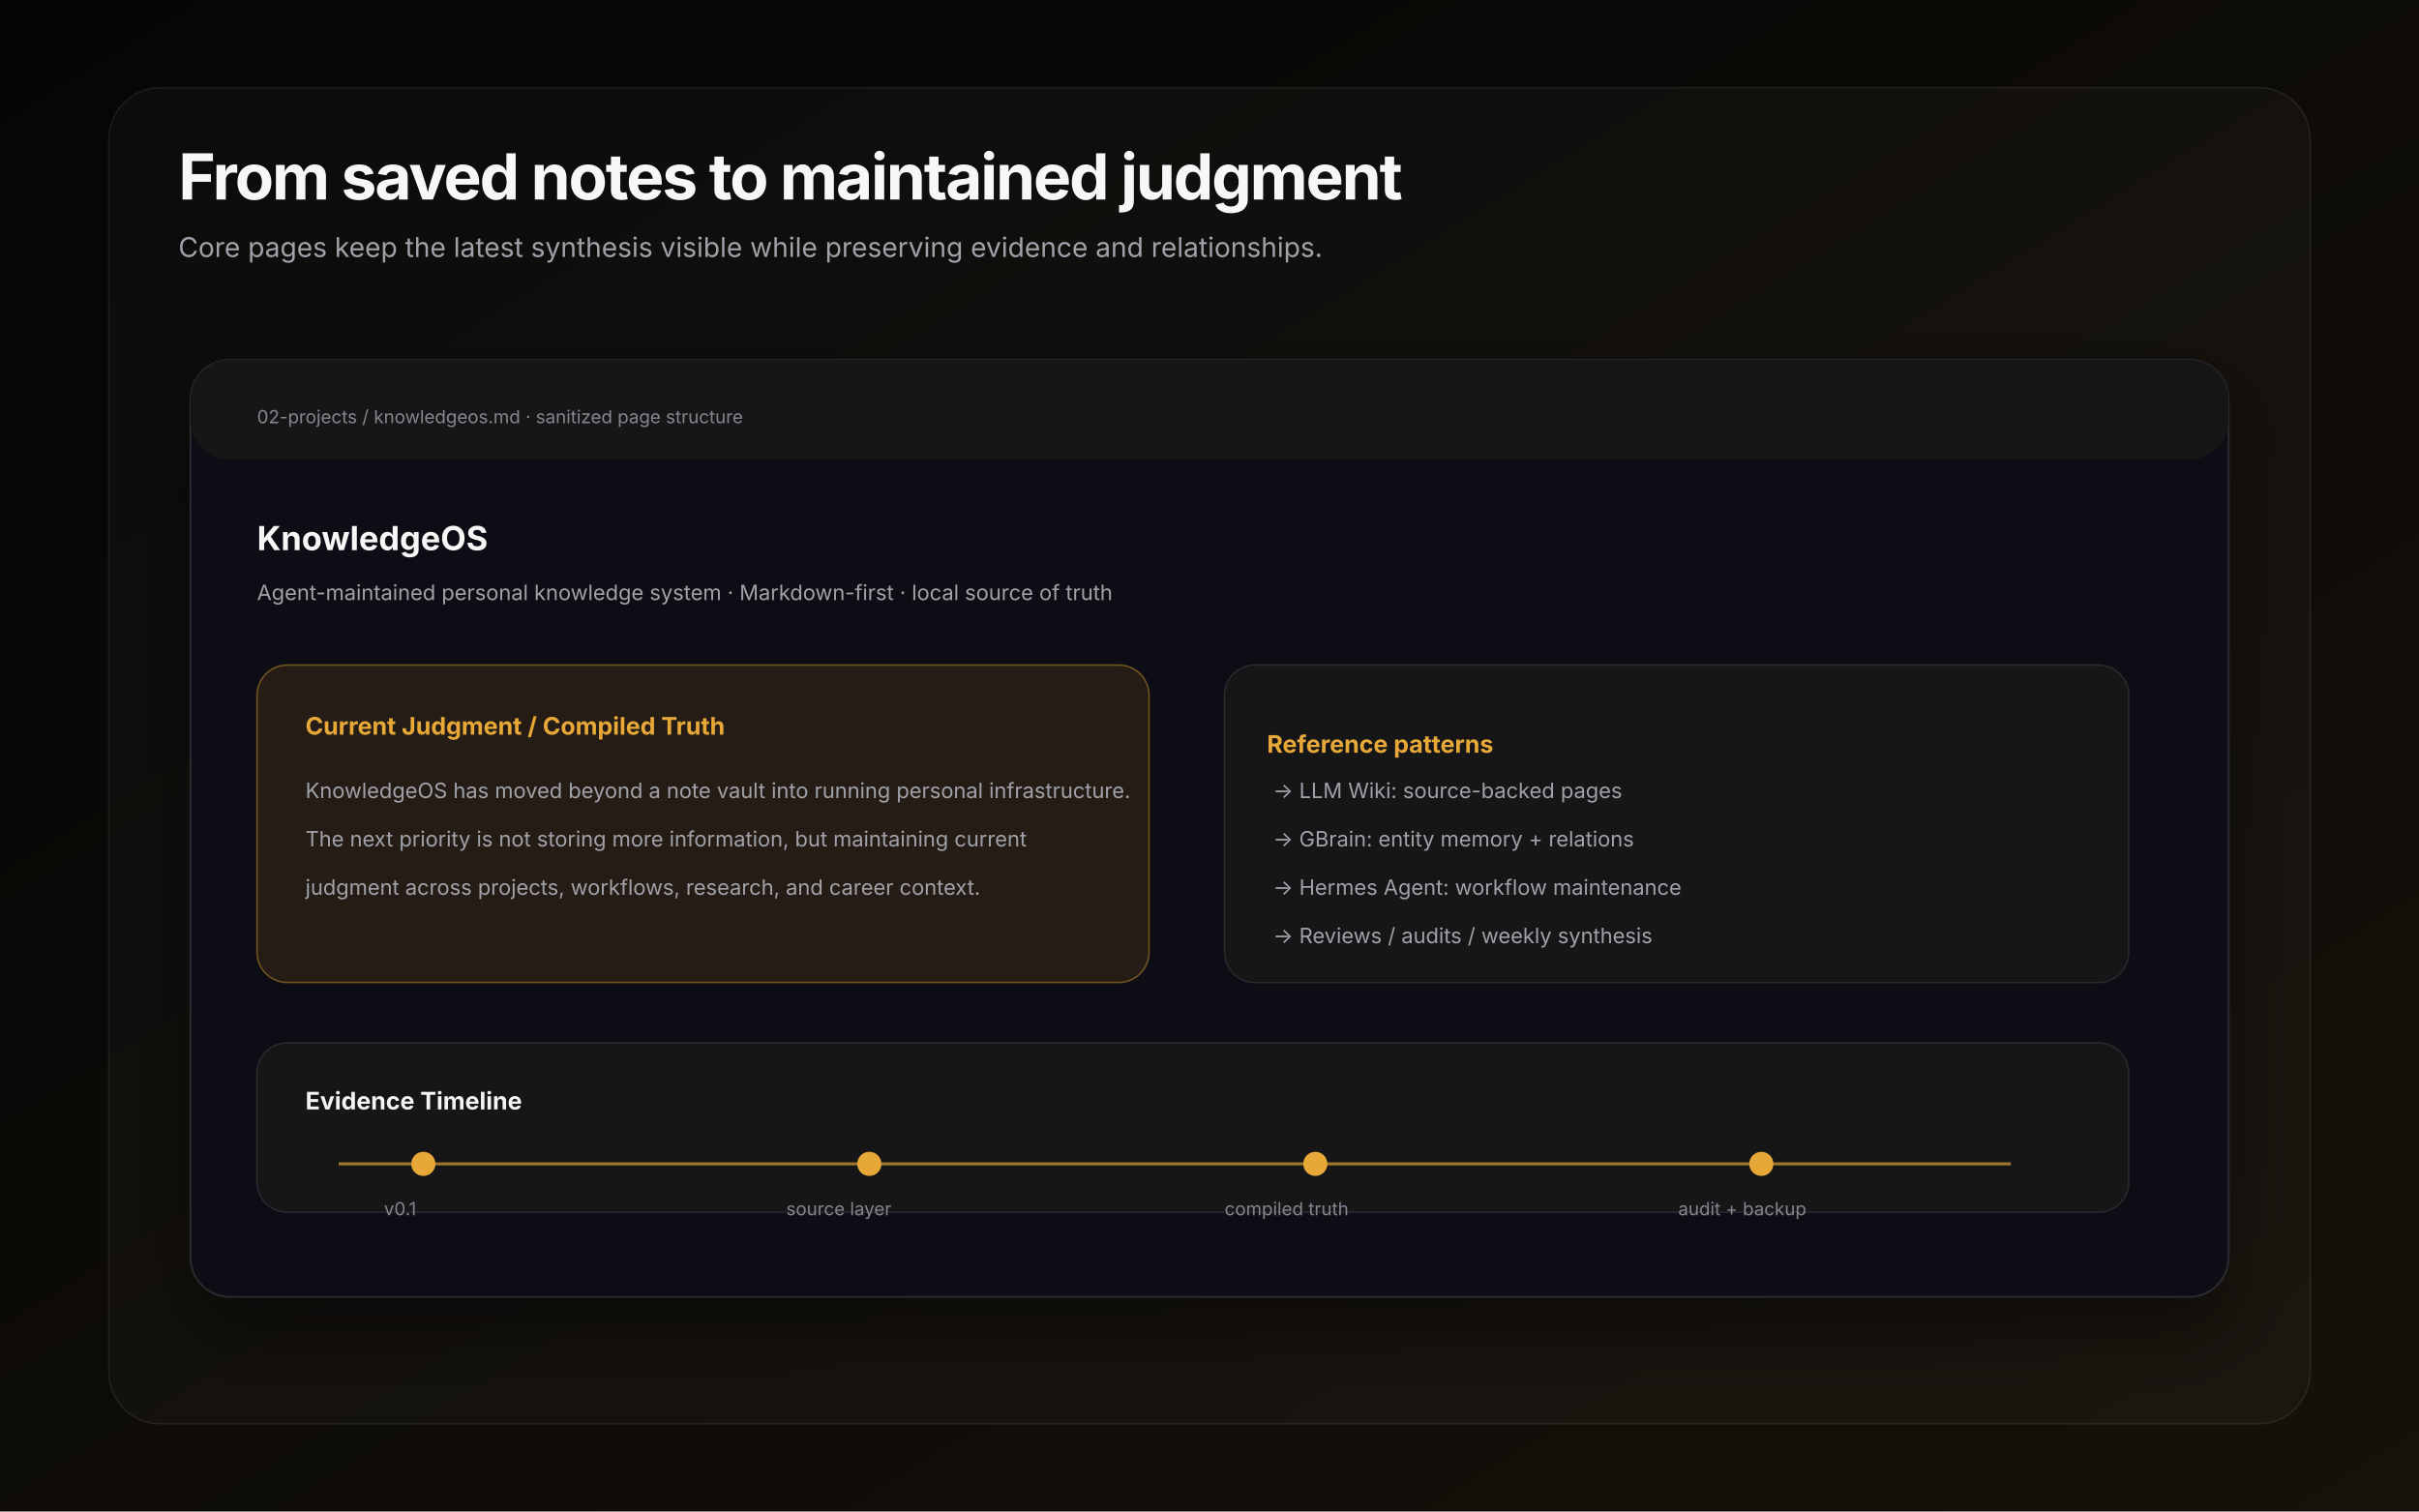
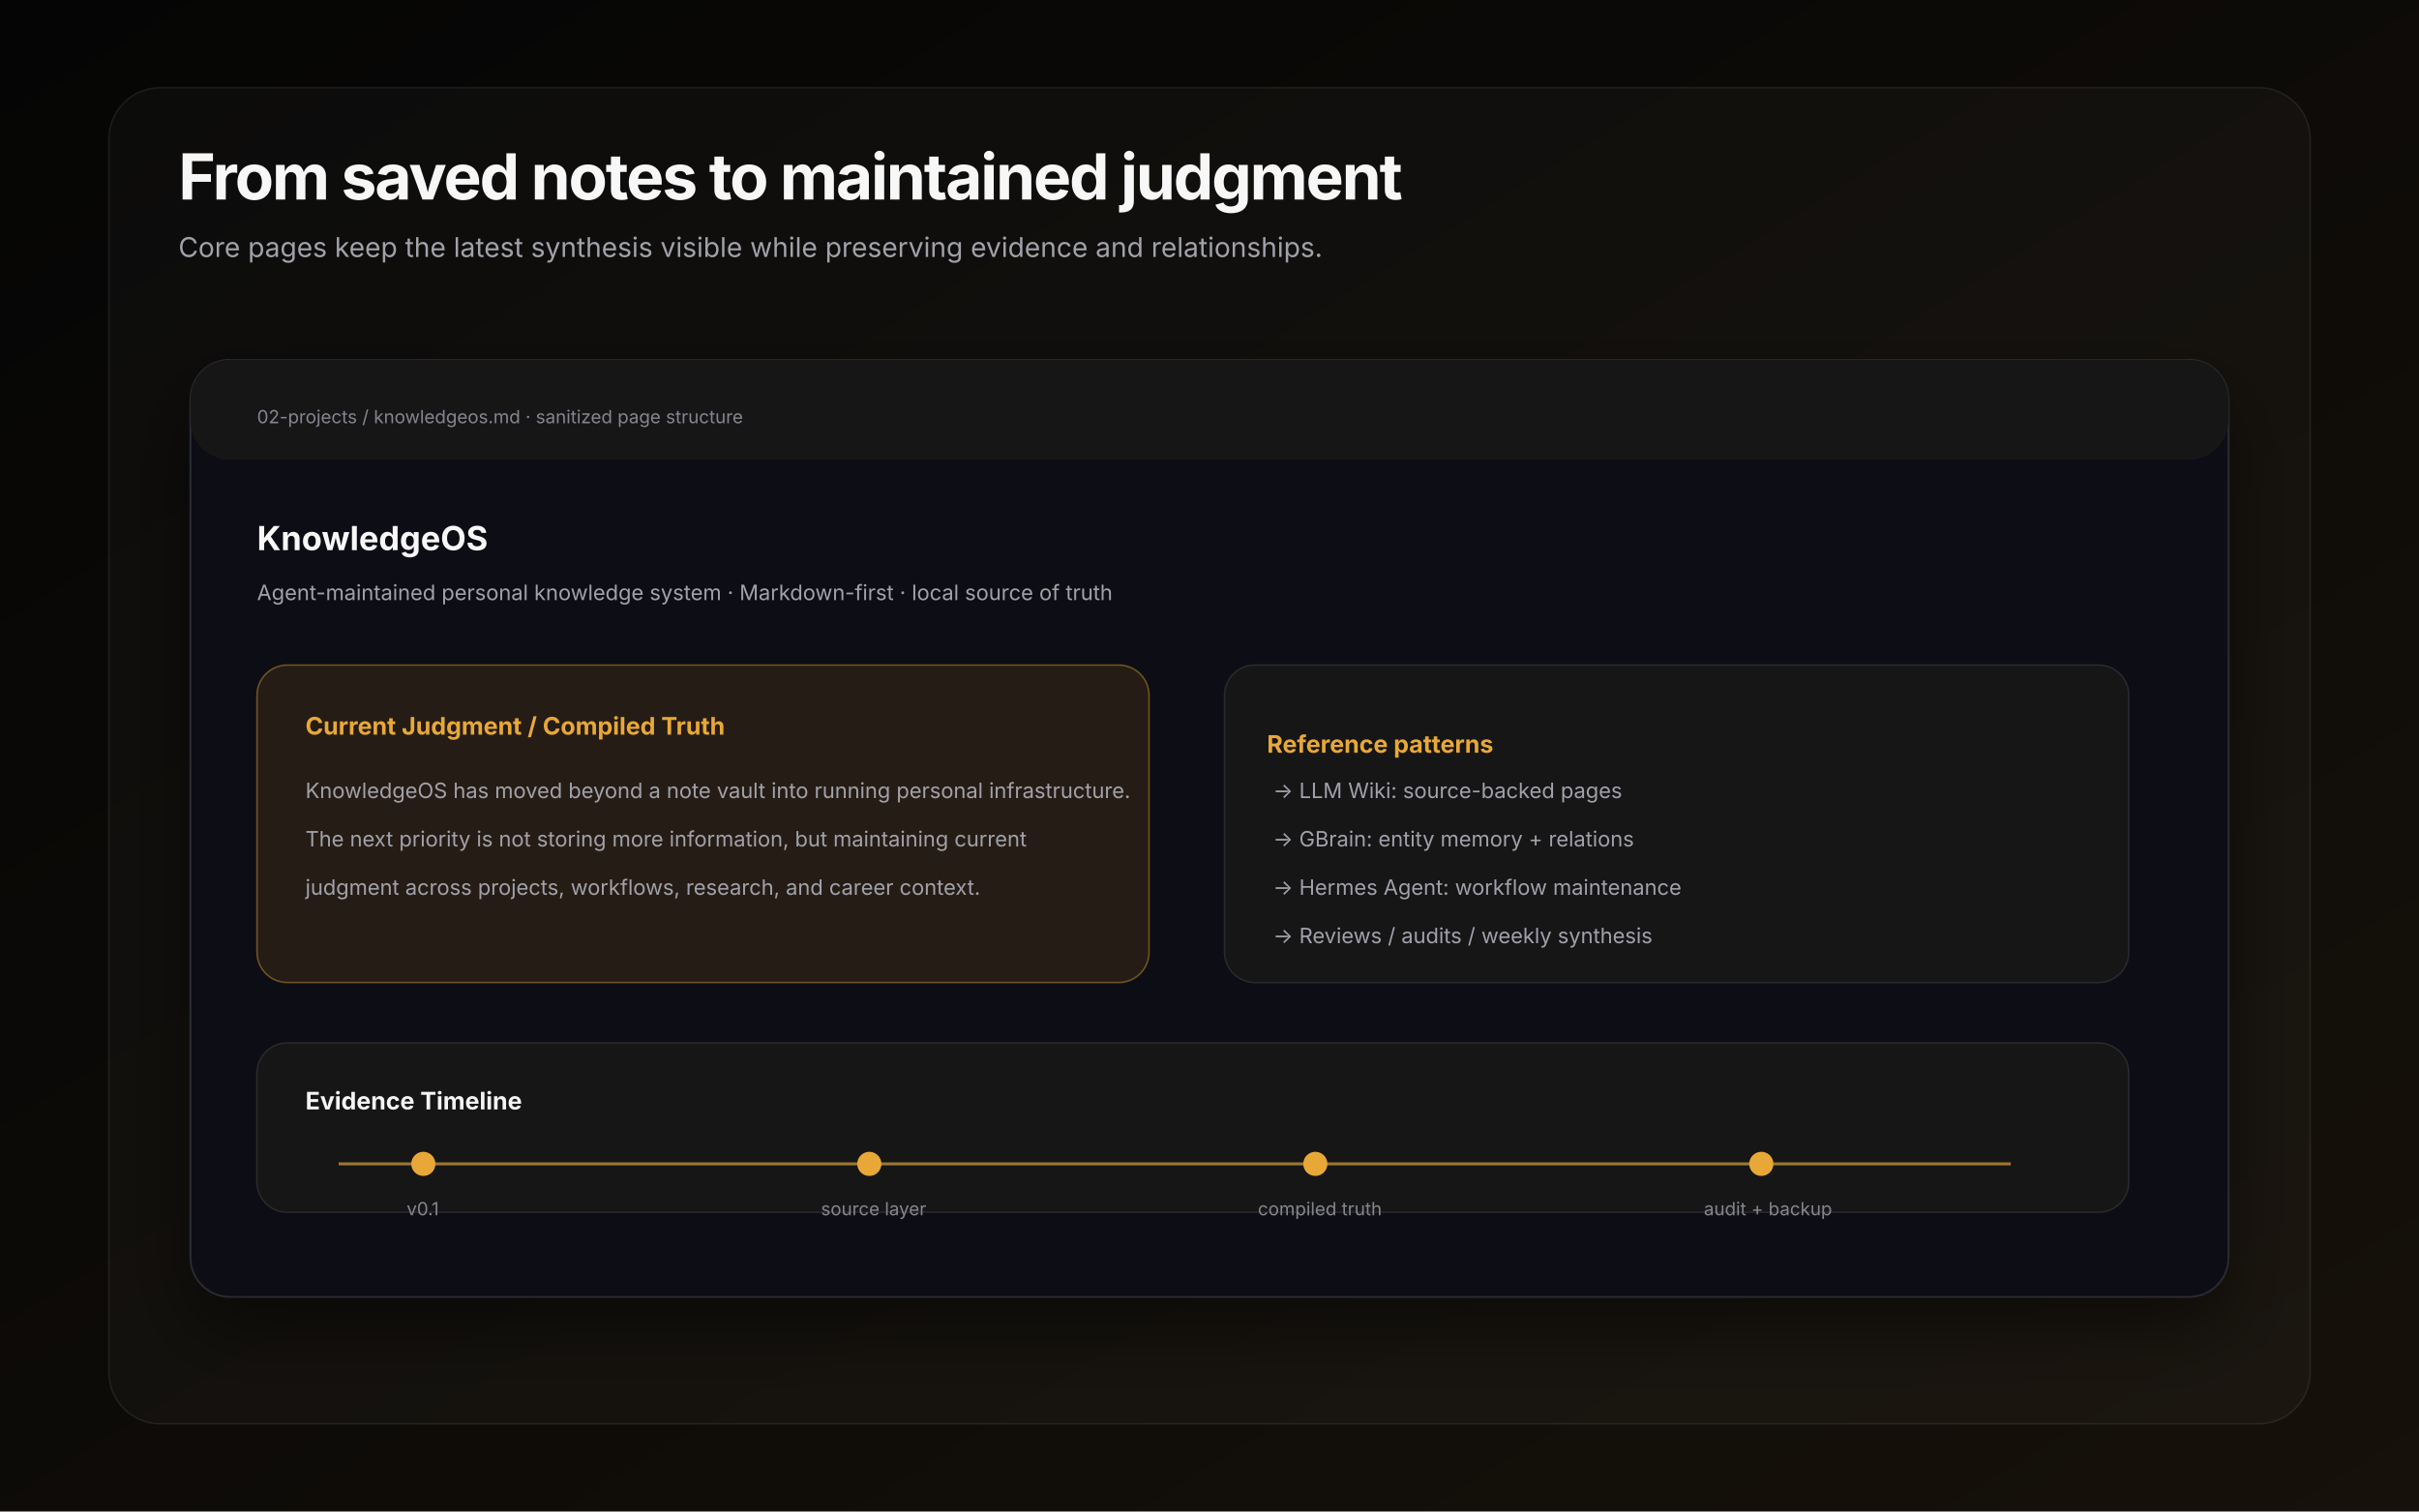
<svg xmlns="http://www.w3.org/2000/svg" width="1600" height="1000" viewBox="0 0 1600 1000" role="img" aria-labelledby="title desc">
  <defs>
    <linearGradient id="bg" x1="0" y1="0" x2="1" y2="1">
      <stop offset="0" stop-color="#050505" />
      <stop offset="1" stop-color="#16110a" />
    </linearGradient>
    <filter id="shadow" x="-20%" y="-20%" width="140%" height="140%">
      <feDropShadow dx="0" dy="22" stdDeviation="24" flood-color="#000" flood-opacity="0.45" />
    </filter>
    <style>.font{font-family:Inter,ui-sans-serif,-apple-system,BlinkMacSystemFont,"Segoe UI",sans-serif}.title{font-size:42px;font-weight:700;fill:#f7f7f7;letter-spacing:-.03em}.sub{font-size:18px;fill:#a1a1aa}.h{font-size:22px;font-weight:700;fill:#f7f7f7}.label{font-size:16px;font-weight:650;fill:#f4f4f5}.small{font-size:14px;fill:#a1a1aa}.tiny{font-size:12px;fill:#85858f}.gold{fill:#e8a838}.panel{fill:#101012;stroke:#2b2b31;stroke-width:1.2}.card{fill:#151518;stroke:#29292f;stroke-width:1}.accent{fill:rgba(232,168,56,.10);stroke:rgba(232,168,56,.42);stroke-width:1}.line{stroke:#e8a838;stroke-width:2;opacity:.65}</style>
  </defs>
  <rect width="1600" height="1000" fill="url(#bg)" />
  <g class="font">
    <rect x="72" y="58" width="1456" height="884" rx="34" fill="rgba(255,255,255,.025)" stroke="rgba(255,255,255,.08)" />
    <text x="118" y="132" class="title">From saved notes to maintained judgment</text>
    <text x="118" y="170" class="sub">Core pages keep the latest synthesis visible while preserving evidence and relationships.</text>
    <g filter="url(#shadow)">
      <rect x="126" y="238" width="1348" height="620" rx="26" class="panel" />
      <rect x="126" y="238" width="1348" height="66" rx="26" fill="#171719" />
      <text x="170" y="280" class="tiny">02-projects / knowledgeos.md · sanitized page structure</text>
      <text x="170" y="364" class="h">KnowledgeOS</text>
      <text x="170" y="397" class="small">Agent-maintained personal knowledge system · Markdown-first · local source of truth</text>
      <rect x="170" y="440" width="590" height="210" rx="20" class="accent" />
      <text x="202" y="486" class="label gold">Current Judgment / Compiled Truth</text>
      <text x="202" y="528" class="small">KnowledgeOS has moved beyond a note vault into running personal infrastructure.</text>
      <text x="202" y="560" class="small">The next priority is not storing more information, but maintaining current</text>
      <text x="202" y="592" class="small">judgment across projects, workflows, research, and career context.</text>
      <rect x="810" y="440" width="598" height="210" rx="20" class="card" />
      <text x="838" y="498" class="label gold">Reference patterns</text>
      <text x="842" y="528" class="small">→ LLM Wiki: source-backed pages</text>
      <text x="842" y="560" class="small">→ GBrain: entity memory + relations</text>
      <text x="842" y="592" class="small">→ Hermes Agent: workflow maintenance</text>
      <text x="842" y="624" class="small">→ Reviews / audits / weekly synthesis</text>
      <rect x="170" y="690" width="1238" height="112" rx="20" class="card" />
      <text x="202" y="734" class="label">Evidence Timeline</text>
      <line x1="224" y1="770" x2="1330" y2="770" class="line" />
      <circle cx="280" cy="770" r="8" fill="#e8a838" />
-       <text x="254" y="804" class="tiny">v0.1</text>
+       <text x="269" y="804" class="tiny">v0.1</text>
      <circle cx="575" cy="770" r="8" fill="#e8a838" />
-       <text x="520" y="804" class="tiny">source layer</text>
+       <text x="543" y="804" class="tiny">source layer</text>
      <circle cx="870" cy="770" r="8" fill="#e8a838" />
-       <text x="810" y="804" class="tiny">compiled truth</text>
+       <text x="832" y="804" class="tiny">compiled truth</text>
      <circle cx="1165" cy="770" r="8" fill="#e8a838" />
-       <text x="1110" y="804" class="tiny">audit + backup</text>
+       <text x="1127" y="804" class="tiny">audit + backup</text>
    </g>
  </g>
</svg>
